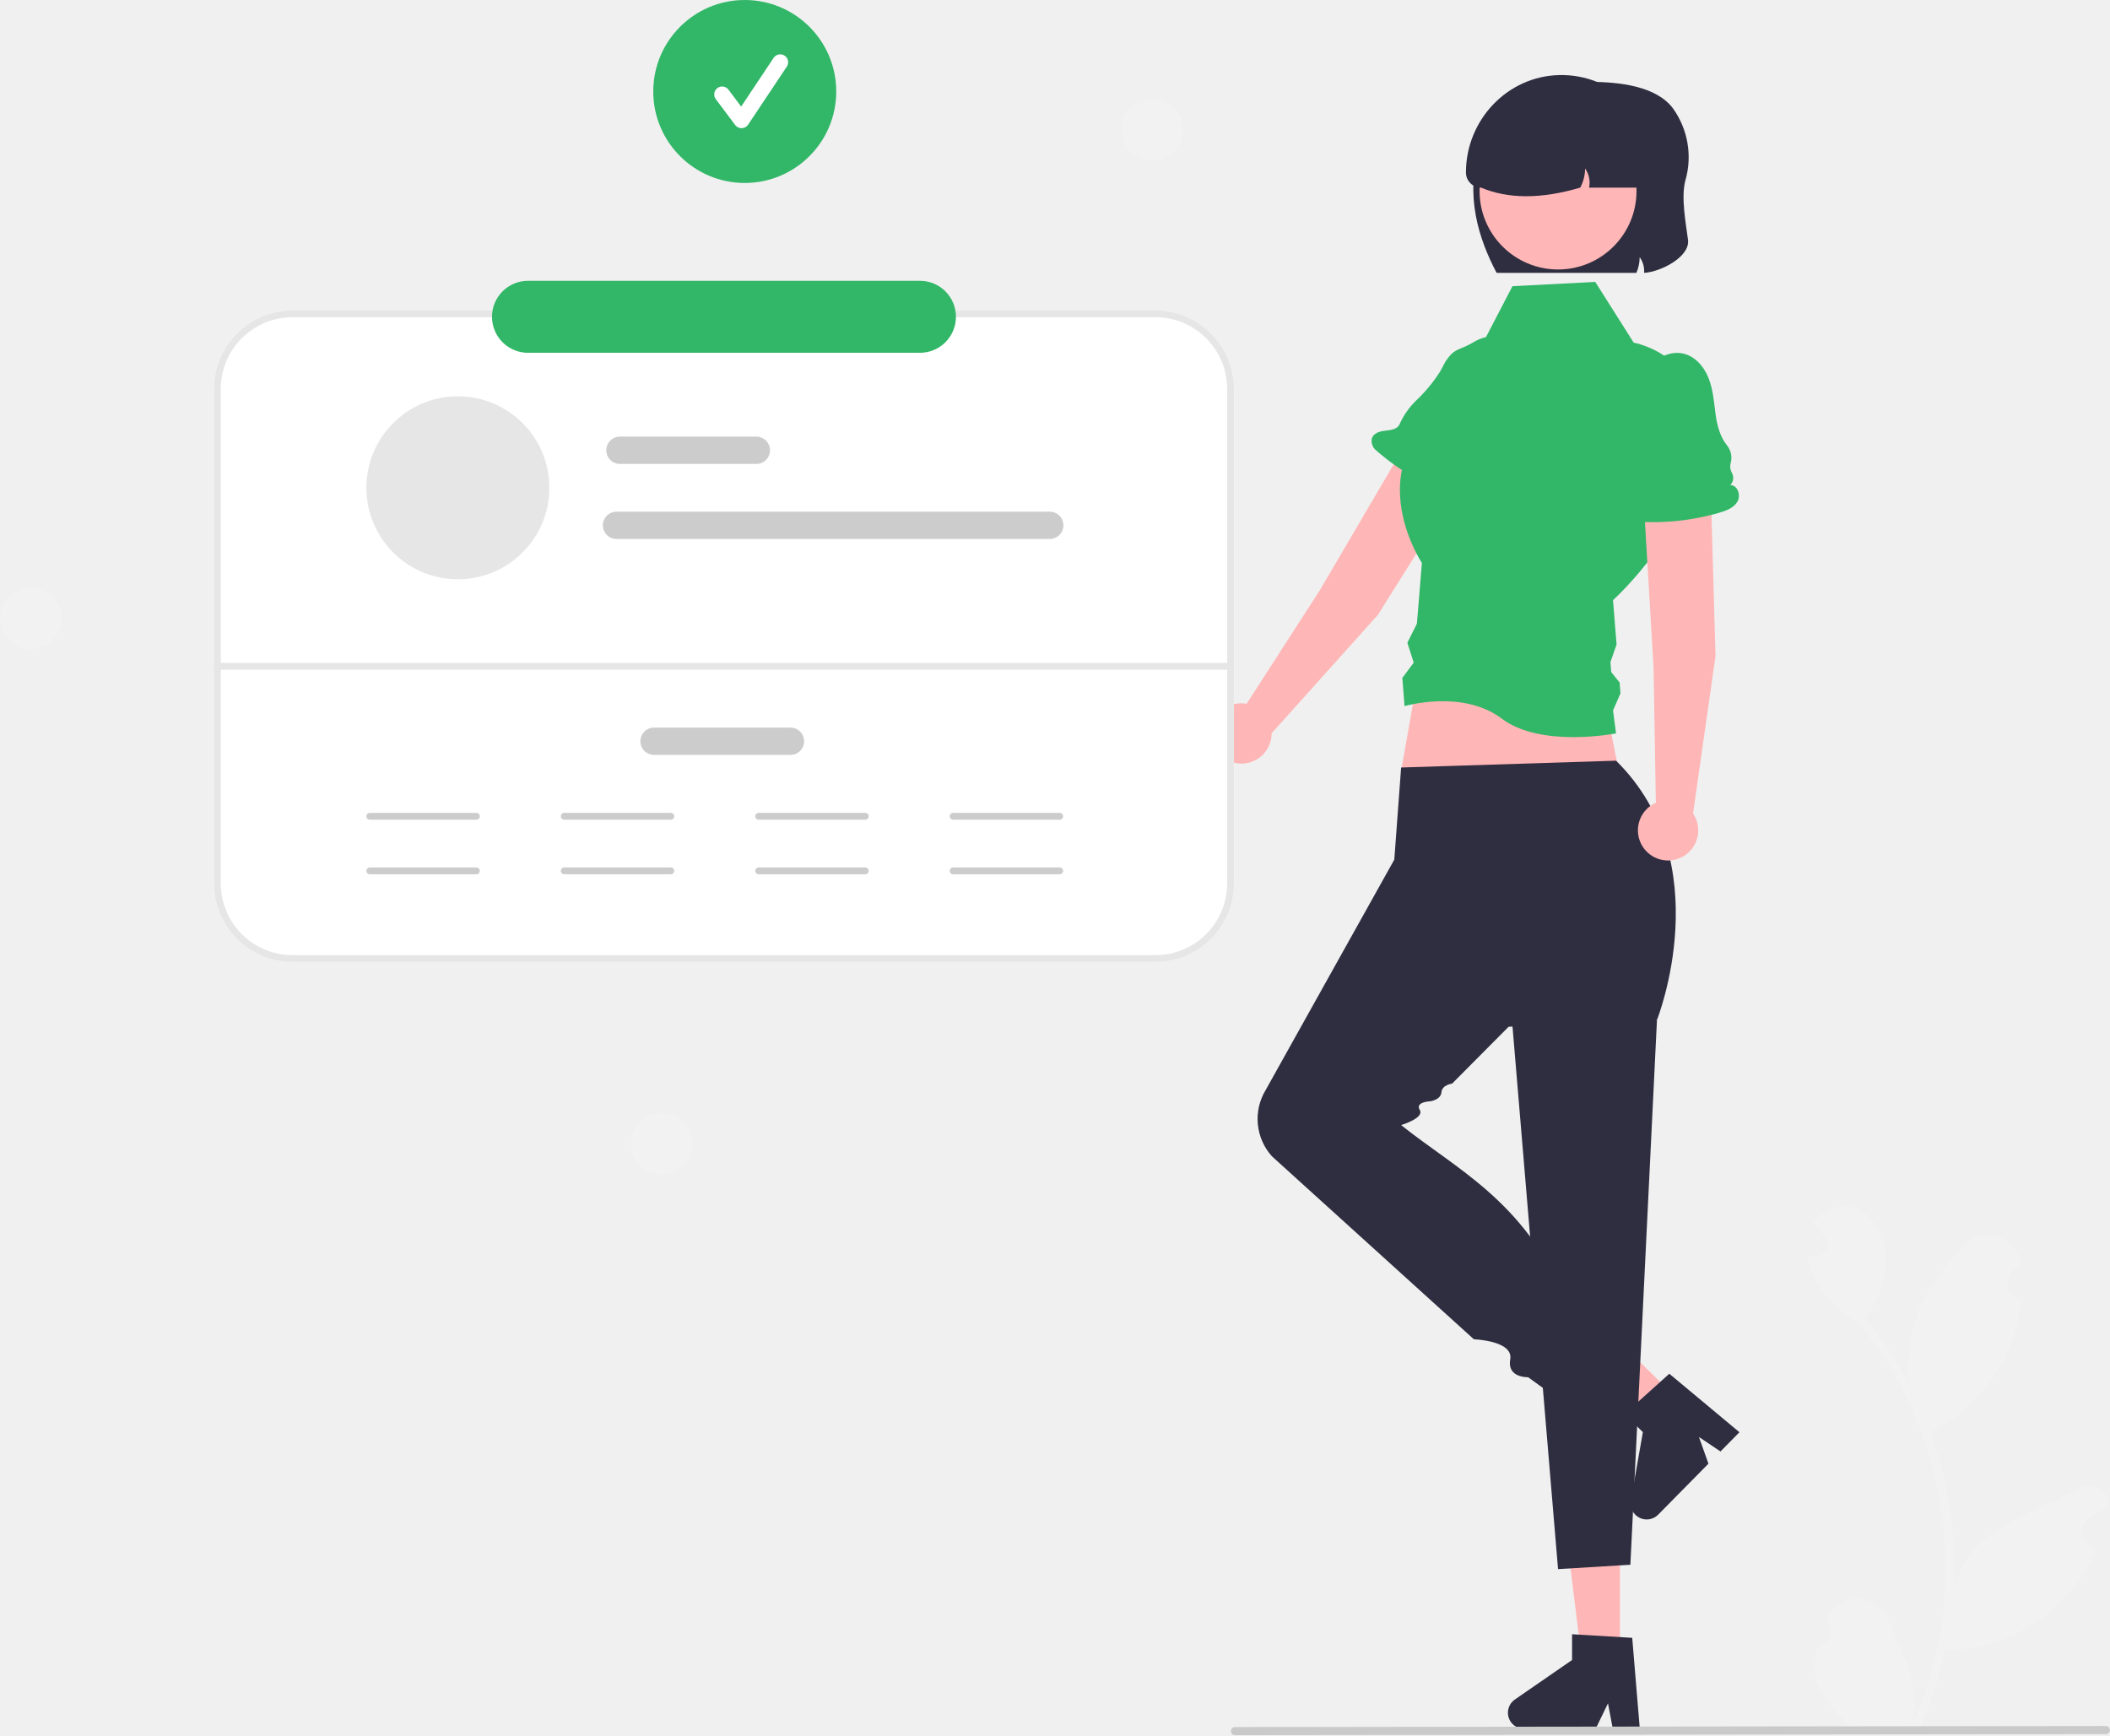
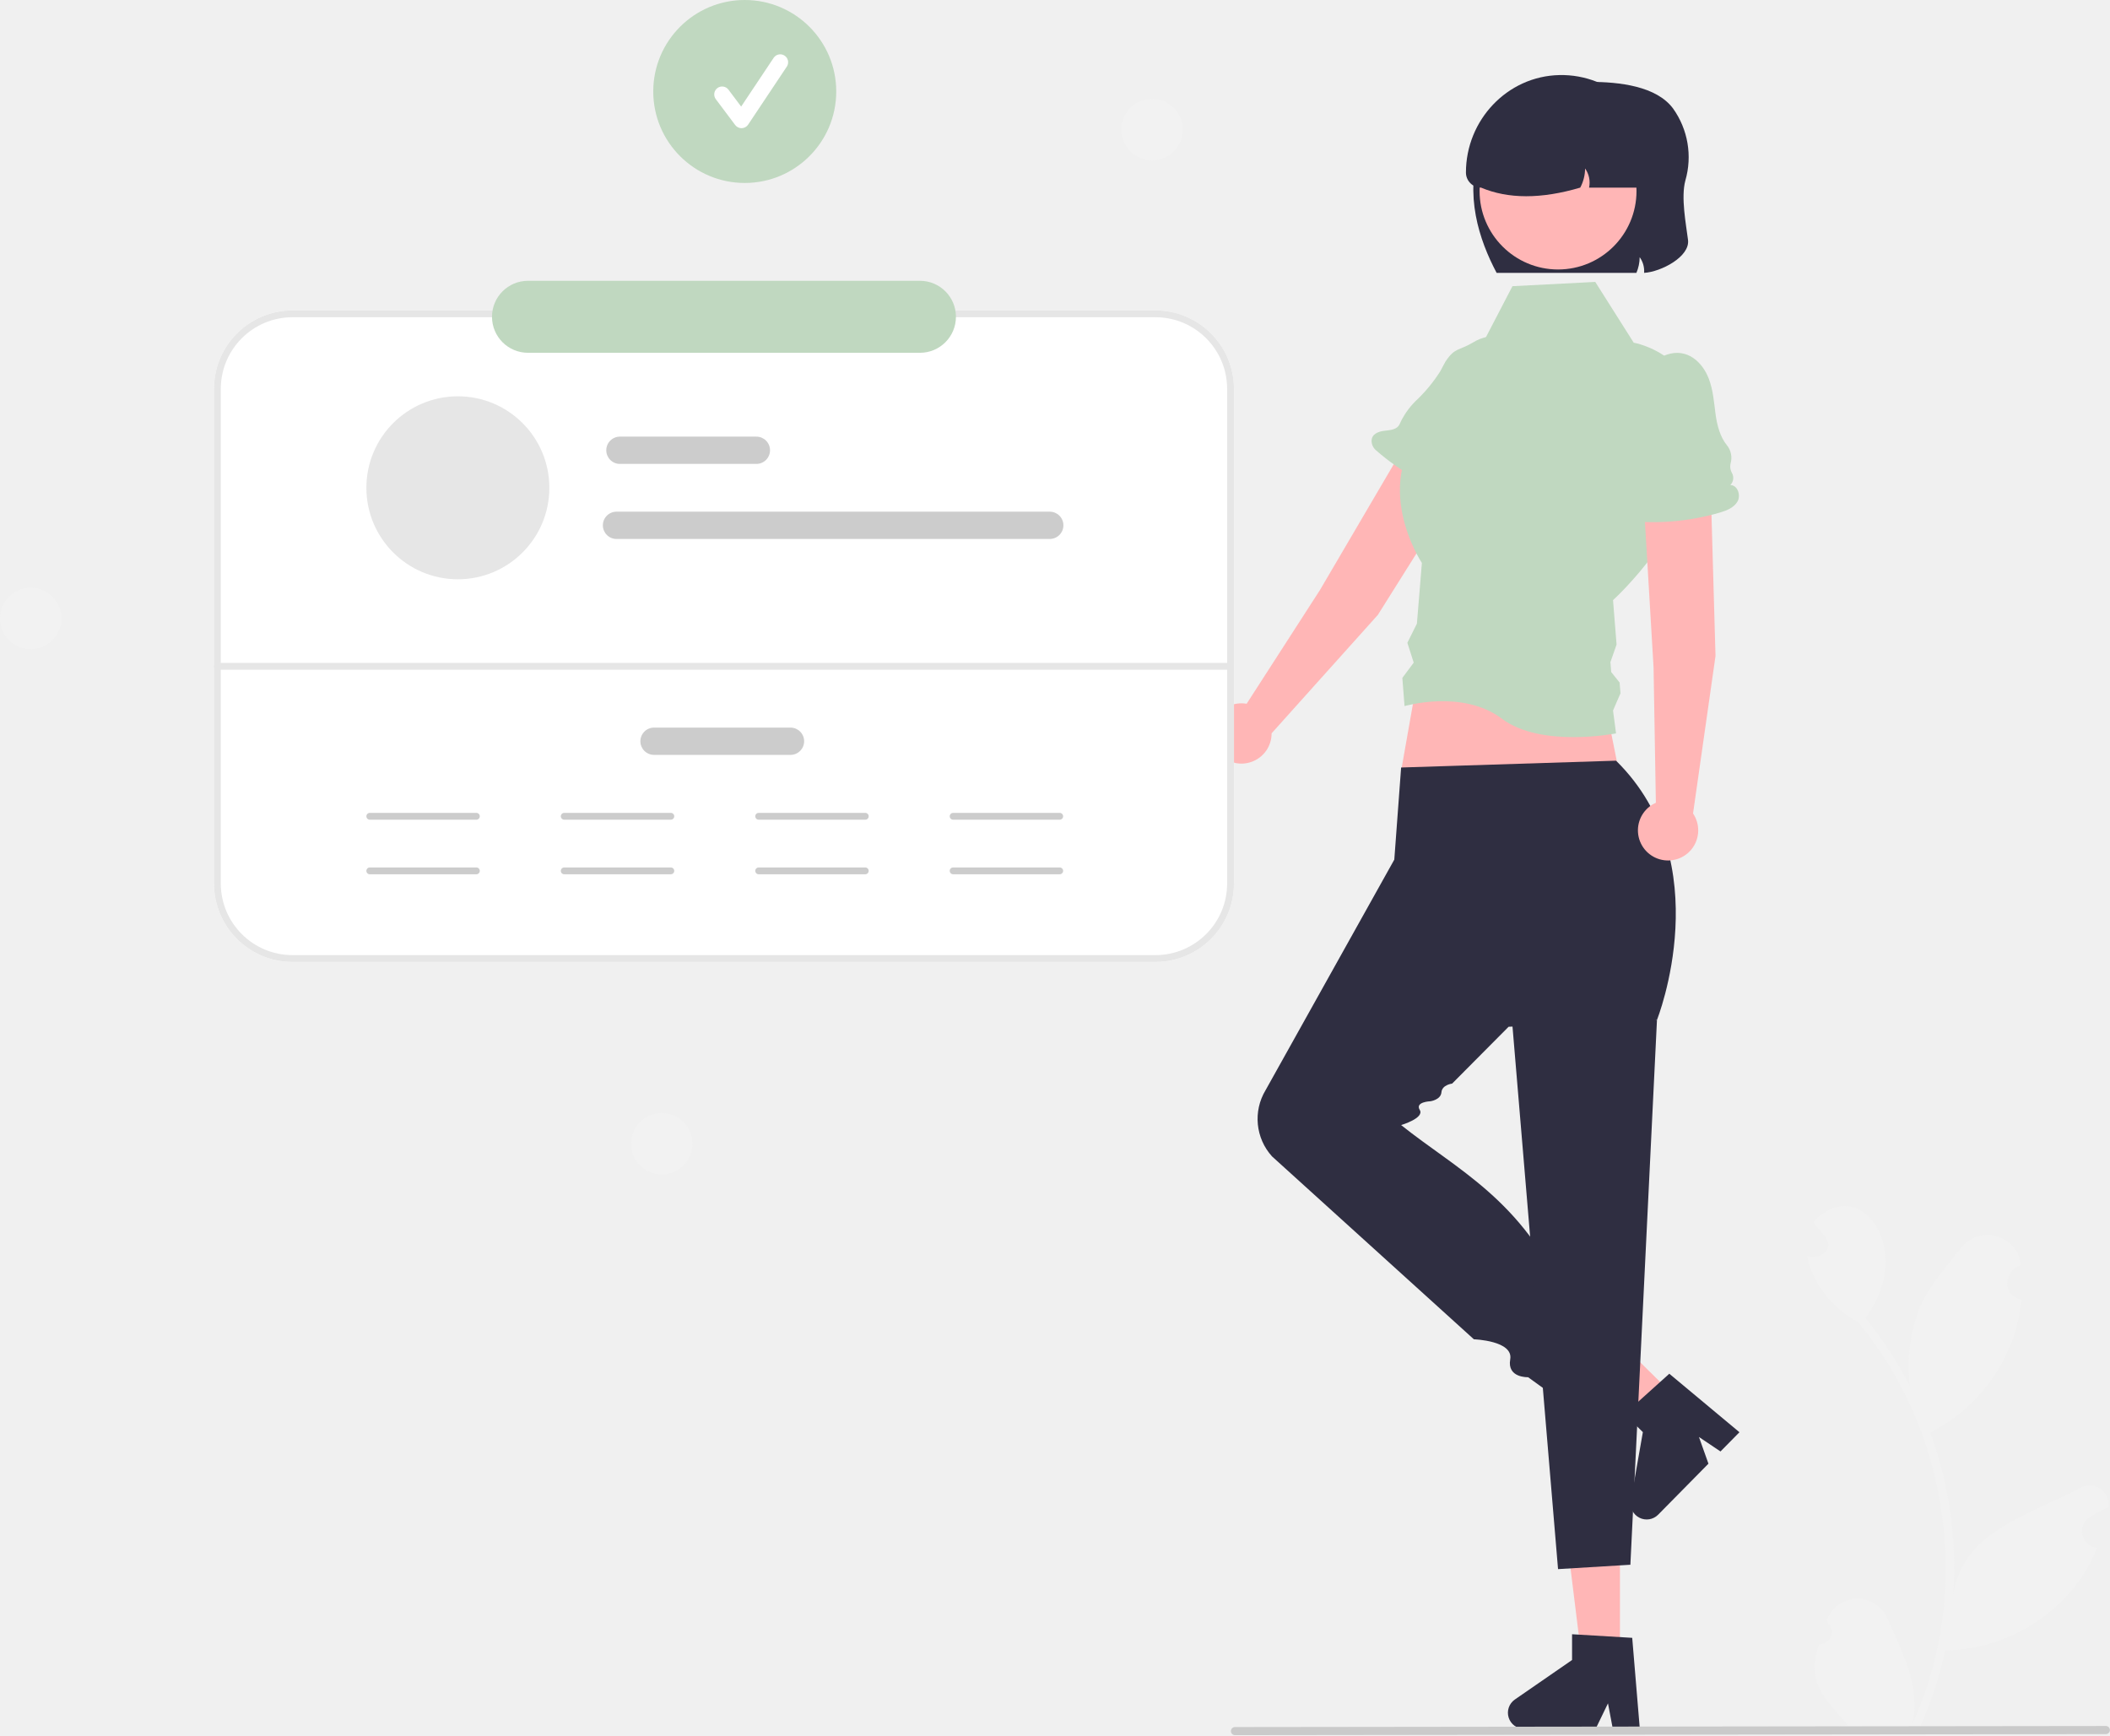
<svg xmlns="http://www.w3.org/2000/svg" data-name="Layer 1" width="618.524" height="508.679" viewBox="0 0 618.524 508.679">
  <path d="M784.782,248.591c-1.34,4.96.2,12.77.78,17.4.62,4.95-7.96,9.38-12.87,9.66a6.989,6.989,0,0,0-1.3-4.6,11.967,11.967,0,0,1-.96,4.61h-40.97c-5.16-9.71-9.55-22.98-4.81-36.7a14.04,14.04,0,0,1,9.7-12.15l22.34-7.15c8.81,0,19.62,1.25,24.49,7.81A24.575,24.575,0,0,1,784.782,248.591Z" transform="translate(-290.7379 -195.6606)" fill="#2f2e41" />
  <path d="M824.009,677.671a3.564,3.564,0,0,0,2.524-6.201c-.093-.356-.16-.612-.253-.968a9.575,9.575,0,0,1,17.749-.336c4.318,9.846,9.881,20.028,7.267,30.943,17.594-38.227,11.037-85.508-15.81-117.8-7.374-3.971-13.387-11.093-15.014-19.414,3.642,1.195,8.14-1.8,5.374-5.598-1.197-1.45-2.405-2.889-3.602-4.339,13.65-14.818,30.301,8.108,15.31,28.074a114.264,114.264,0,0,1,13.024,19.951,48.043,48.043,0,0,1,2.656-22.342c2.682-6.649,7.775-12.276,12.252-18.044,5.443-7.029,16.813-3.918,17.639,4.928-5.069,1.72-5.659,9.071.166,10.02-1.367,16.483-11.982,31.721-26.732,39.085a114.71,114.71,0,0,1,6.725,47.885c2.435-19.011,22.771-23.812,36.944-31.494a5.549,5.549,0,0,1,8.516,5.54,32.052,32.052,0,0,0-5.589,3.017,4.844,4.844,0,0,0,2.335,8.821c-7.011,17.839-25.462,29.949-44.529,30.064a117.929,117.929,0,0,1-7.701,23.201l-28.298.269c-.104-.313-.199-.637-.293-.951a32.153,32.153,0,0,0,7.826-.541c-7.008-8.139-12.407-12.274-8.483-23.767Z" transform="translate(-290.7379 -195.6606)" fill="#f2f2f2" />
  <polygon points="474.867 487.701 463.829 487.701 458.576 445.127 474.867 445.127 474.867 487.701" fill="#ffb6b6" />
  <path d="M771.43,702.486h-7.916l-1.413-7.473-3.619,7.473-20.994,0a4.719,4.719,0,0,1-2.682-8.603l16.765-11.579v-7.555l17.634,1.053Z" transform="translate(-290.7379 -195.6606)" fill="#2f2e41" />
  <polygon points="492.193 410.591 484.443 418.451 450.438 392.302 461.875 380.702 492.193 410.591" fill="#ffb6b6" />
  <path d="M800.639,615.53l-5.557,5.637-6.314-4.241,2.781,7.824L776.81,639.7a4.719,4.719,0,0,1-8.009-4.13l3.525-20.068-5.38-5.304L780.076,598.379Z" transform="translate(-290.7379 -195.6606)" fill="#2f2e41" />
  <path d="M694.636,375.928l33.387-53.119a10.127,10.127,0,0,0-3.091-13.868l0,0a10.127,10.127,0,0,0-14.282,3.464l-32.989,56.241-21.486,33.329a8.837,8.837,0,1,0,7.317,8.666Z" transform="translate(-290.7379 -195.6606)" fill="#ffb6b6" />
-   <path d="M726.1,336.701l2.815-.531a3.856,3.856,0,0,1,4.741-5.463c-3.392-3.537-1.744-9.361.437-13.749,1.577-3.172,3.349-6.306,4.121-9.763,1.172-5.248-.339-11.6-7.338-12.857a12.11,12.11,0,0,0-8.251,1.671c-4.399,2.599-5.388,1.468-8.164,5.652l-1.582,2.94a44.931,44.931,0,0,1-7.216,8.672,22.452,22.452,0,0,0-4.691,6.829,2.26,2.26,0,0,1-.639.809c-1.082.837-2.554.879-3.91,1.057-1.71.225-3.666.949-3.622,3.07a3.682,3.682,0,0,0,1.312,2.642,69.581,69.581,0,0,0,24.816,13.972c2.032.642,4.315,1.174,6.226.232S727.888,337.861,726.1,336.701Z" transform="translate(-290.7379 -195.6606)" fill="#32b768" />
+   <path d="M726.1,336.701l2.815-.531a3.856,3.856,0,0,1,4.741-5.463c-3.392-3.537-1.744-9.361.437-13.749,1.577-3.172,3.349-6.306,4.121-9.763,1.172-5.248-.339-11.6-7.338-12.857a12.11,12.11,0,0,0-8.251,1.671c-4.399,2.599-5.388,1.468-8.164,5.652l-1.582,2.94a44.931,44.931,0,0,1-7.216,8.672,22.452,22.452,0,0,0-4.691,6.829,2.26,2.26,0,0,1-.639.809c-1.082.837-2.554.879-3.91,1.057-1.71.225-3.666.949-3.622,3.07a3.682,3.682,0,0,0,1.312,2.642,69.581,69.581,0,0,0,24.816,13.972c2.032.642,4.315,1.174,6.226.232S727.888,337.861,726.1,336.701Z" transform="translate(-290.7379 -195.6606)" fill="#c0d8c0" />
  <polygon points="477.724 242 412.724 241 410.724 226 416.724 192 467.724 192 477.724 242" fill="#ffb6b6" />
  <path d="M629.462,477.661h-253a23.026,23.026,0,0,1-23-23v-145a23.026,23.026,0,0,1,23-23h253a23.026,23.026,0,0,1,23,23v145A23.026,23.026,0,0,1,629.462,477.661Z" transform="translate(-290.7379 -195.6606)" fill="#fff" />
  <path d="M629.462,477.661h-253a23.026,23.026,0,0,1-23-23v-145a23.026,23.026,0,0,1,23-23h253a23.026,23.026,0,0,1,23,23v145A23.026,23.026,0,0,1,629.462,477.661Zm-253-189a21.024,21.024,0,0,0-21,21v145a21.024,21.024,0,0,0,21,21h253a21.024,21.024,0,0,0,21-21v-145a21.024,21.024,0,0,0-21-21Z" transform="translate(-290.7379 -195.6606)" fill="#e6e6e6" />
  <path d="M650.463,392H354.461a1,1,0,0,1,0-2H650.463a1,1,0,0,1,0,2Z" transform="translate(-290.7379 -195.6606)" fill="#e6e6e6" />
  <circle cx="337.724" cy="38" r="9" fill="#f2f2f2" />
  <circle cx="9" cy="181.3" r="9" fill="#f2f2f2" />
  <circle cx="194" cy="335.3" r="9" fill="#f2f2f2" />
  <path d="M430.383,435.961H399.139a1,1,0,0,1,0-2h31.244a1,1,0,0,1,0,2Z" transform="translate(-290.7379 -195.6606)" fill="#ccc" />
  <path d="M430.383,451.961H399.139a1,1,0,0,1,0-2h31.244a1,1,0,0,1,0,2Z" transform="translate(-290.7379 -195.6606)" fill="#ccc" />
  <path d="M601.383,435.961H570.139a1,1,0,0,1,0-2h31.244a1,1,0,0,1,0,2Z" transform="translate(-290.7379 -195.6606)" fill="#ccc" />
  <path d="M601.383,451.961H570.139a1,1,0,0,1,0-2h31.244a1,1,0,0,1,0,2Z" transform="translate(-290.7379 -195.6606)" fill="#ccc" />
  <path d="M544.383,435.961H513.139a1,1,0,0,1,0-2h31.244a1,1,0,0,1,0,2Z" transform="translate(-290.7379 -195.6606)" fill="#ccc" />
  <path d="M544.383,451.961H513.139a1,1,0,0,1,0-2h31.244a1,1,0,0,1,0,2Z" transform="translate(-290.7379 -195.6606)" fill="#ccc" />
  <path d="M487.383,435.961H456.139a1,1,0,0,1,0-2h31.244a1,1,0,0,1,0,2Z" transform="translate(-290.7379 -195.6606)" fill="#ccc" />
  <path d="M487.383,451.961H456.139a1,1,0,0,1,0-2h31.244a1,1,0,0,1,0,2Z" transform="translate(-290.7379 -195.6606)" fill="#ccc" />
  <path d="M701.462,420.661l-2,27-37.733,67.592a16.355,16.355,0,0,0,1.888,19.414l59.172,53.617s11.632.381,10.653,5.879S738.679,599.4,738.679,599.4l6.997,5.055,3.786-28.794c-12.722-28.406-31.587-37.072-48-50.175,0,0,6.921-2.057,5.46-4.441s3.126-2.542,3.126-2.542,3.043-.41,3.229-2.626,3.136-2.551,3.136-2.551l16.555-16.665,43.494-2s18.406-46.11-12-76Z" transform="translate(-290.7379 -195.6606)" fill="#2f2e41" />
  <polygon points="442.327 288.478 456.724 460 477.929 458.716 485.724 299 442.327 288.478" fill="#2f2e41" />
-   <path d="M734.099,279.556l24.273-1.25,11.274,17.815s21.213,3.547,19.743,28.543-25.81,46.932-25.81,46.932l1.04,13.017-1.807,5.163.232,2.899,2.465,3.07.254,3.175-2.184,5.024.883,6.716s-21.962,4.36-33.481-4.32-28.519-3.68-28.519-3.68l-.64-8.273,3.331-4.467-1.861-5.826,2.797-5.604,1.459-17.8s-15.957-23.973,2.361-42.029l7.352-12.498,8.226-10.036Z" transform="translate(-290.7379 -195.6606)" fill="#32b768" />
+   <path d="M734.099,279.556l24.273-1.25,11.274,17.815s21.213,3.547,19.743,28.543-25.81,46.932-25.81,46.932l1.04,13.017-1.807,5.163.232,2.899,2.465,3.07.254,3.175-2.184,5.024.883,6.716s-21.962,4.36-33.481-4.32-28.519-3.68-28.519-3.68l-.64-8.273,3.331-4.467-1.861-5.826,2.797-5.604,1.459-17.8s-15.957-23.973,2.361-42.029l7.352-12.498,8.226-10.036Z" transform="translate(-290.7379 -195.6606)" fill="#c0d8c0" />
  <path d="M793.621,387.965l-1.786-62.714a10.127,10.127,0,0,0-10.28-9.807h0a10.127,10.127,0,0,0-9.945,10.821l3.853,65.088.674,39.649A8.837,8.837,0,1,0,787.036,434.135Z" transform="translate(-290.7379 -195.6606)" fill="#ffb6b6" />
-   <path d="M797.961,337.866h0a2.986,2.986,0,0,0,.457-3.591,3.874,3.874,0,0,1-.46-2.318,3.562,3.562,0,0,1,.089-.459,5.843,5.843,0,0,0-1.07-5.295c-1.981-2.379-2.937-5.98-3.351-9.191-.453-3.513-.722-7.103-2.003-10.406-1.847-4.764-6.262-9.01-12.288-6.978a11.761,11.761,0,0,0-6.116,4.97c-3.005,4.792-3.037,10.585-3.015,16.128l-1.081-2.19a44.967,44.967,0,0,1-3.218,17.691c1.343-.261,2.293,1.544,1.859,2.841-.434,1.297-1.634,2.15-2.662,3.053-1.296,1.138-2.52,2.827-1.304,4.566a3.682,3.682,0,0,0,2.56,1.466,69.581,69.581,0,0,0,28.395-2.186c2.046-.596,4.239-1.424,5.304-3.27S800.092,337.836,797.961,337.866Z" transform="translate(-290.7379 -195.6606)" fill="#32b768" />
+   <path d="M797.961,337.866h0a2.986,2.986,0,0,0,.457-3.591,3.874,3.874,0,0,1-.46-2.318,3.562,3.562,0,0,1,.089-.459,5.843,5.843,0,0,0-1.07-5.295c-1.981-2.379-2.937-5.98-3.351-9.191-.453-3.513-.722-7.103-2.003-10.406-1.847-4.764-6.262-9.01-12.288-6.978a11.761,11.761,0,0,0-6.116,4.97c-3.005,4.792-3.037,10.585-3.015,16.128l-1.081-2.19a44.967,44.967,0,0,1-3.218,17.691c1.343-.261,2.293,1.544,1.859,2.841-.434,1.297-1.634,2.15-2.662,3.053-1.296,1.138-2.52,2.827-1.304,4.566a3.682,3.682,0,0,0,2.56,1.466,69.581,69.581,0,0,0,28.395-2.186c2.046-.596,4.239-1.424,5.304-3.27S800.092,337.836,797.961,337.866Z" transform="translate(-290.7379 -195.6606)" fill="#c0d8c0" />
  <circle cx="456.724" cy="56" r="23" fill="#ffb6b6" />
-   <circle cx="218.315" cy="26.819" r="26.819" fill="#32b768" />
+   <circle cx="218.315" cy="26.819" r="26.819" fill="#c0d8c0" />
  <path d="M508.11,233.238a2.318,2.318,0,0,1-1.855-.928l-5.686-7.582a2.318,2.318,0,1,1,3.71-2.782l3.72,4.96,9.555-14.332a2.319,2.319,0,0,1,3.858,2.572L510.039,232.205a2.32,2.32,0,0,1-1.865,1.032Z" transform="translate(-290.7379 -195.6606)" fill="#fff" />
-   <path d="M560.409,299.085H445.515a10.553,10.553,0,0,1,0-21.106H560.409a10.553,10.553,0,1,1,0,21.106Z" transform="translate(-290.7379 -195.6606)" fill="#32b768" />
+   <path d="M560.409,299.085H445.515a10.553,10.553,0,0,1,0-21.106H560.409a10.553,10.553,0,1,1,0,21.106Z" transform="translate(-290.7379 -195.6606)" fill="#c0d8c0" />
  <path d="M908.078,704.032l-255.357.307a1.191,1.191,0,0,1,0-2.381l255.357-.307a1.191,1.191,0,0,1,0,2.381Z" transform="translate(-290.7379 -195.6606)" fill="#cacaca" />
  <path d="M776.462,245.661v5h-19.9a7.156,7.156,0,0,0-1.17-5.61,12.192,12.192,0,0,1-1.42,5.61c-11.507,3.403-21.165,3.337-29.079,0a4.431,4.431,0,0,1-4.431-4.431v0c0-15.33,12.084-28.247,27.41-28.563a27.997,27.997,0,0,1,28.59,27.994Z" transform="translate(-290.7379 -195.6606)" fill="#2f2e41" />
  <path d="M512.462,331.661h-40a4,4,0,0,1,0-8h40a4,4,0,0,1,0,8Z" transform="translate(-290.7379 -195.6606)" fill="#ccc" />
  <path d="M522.462,416.961h-40a4,4,0,0,1,0-8h40a4,4,0,0,1,0,8Z" transform="translate(-290.7379 -195.6606)" fill="#ccc" />
  <path d="M598.462,353.661h-127a4,4,0,0,1,0-8h127a4,4,0,0,1,0,8Z" transform="translate(-290.7379 -195.6606)" fill="#ccc" />
  <circle cx="134.22" cy="143" r="26.819" fill="#e6e6e6" />
</svg>
